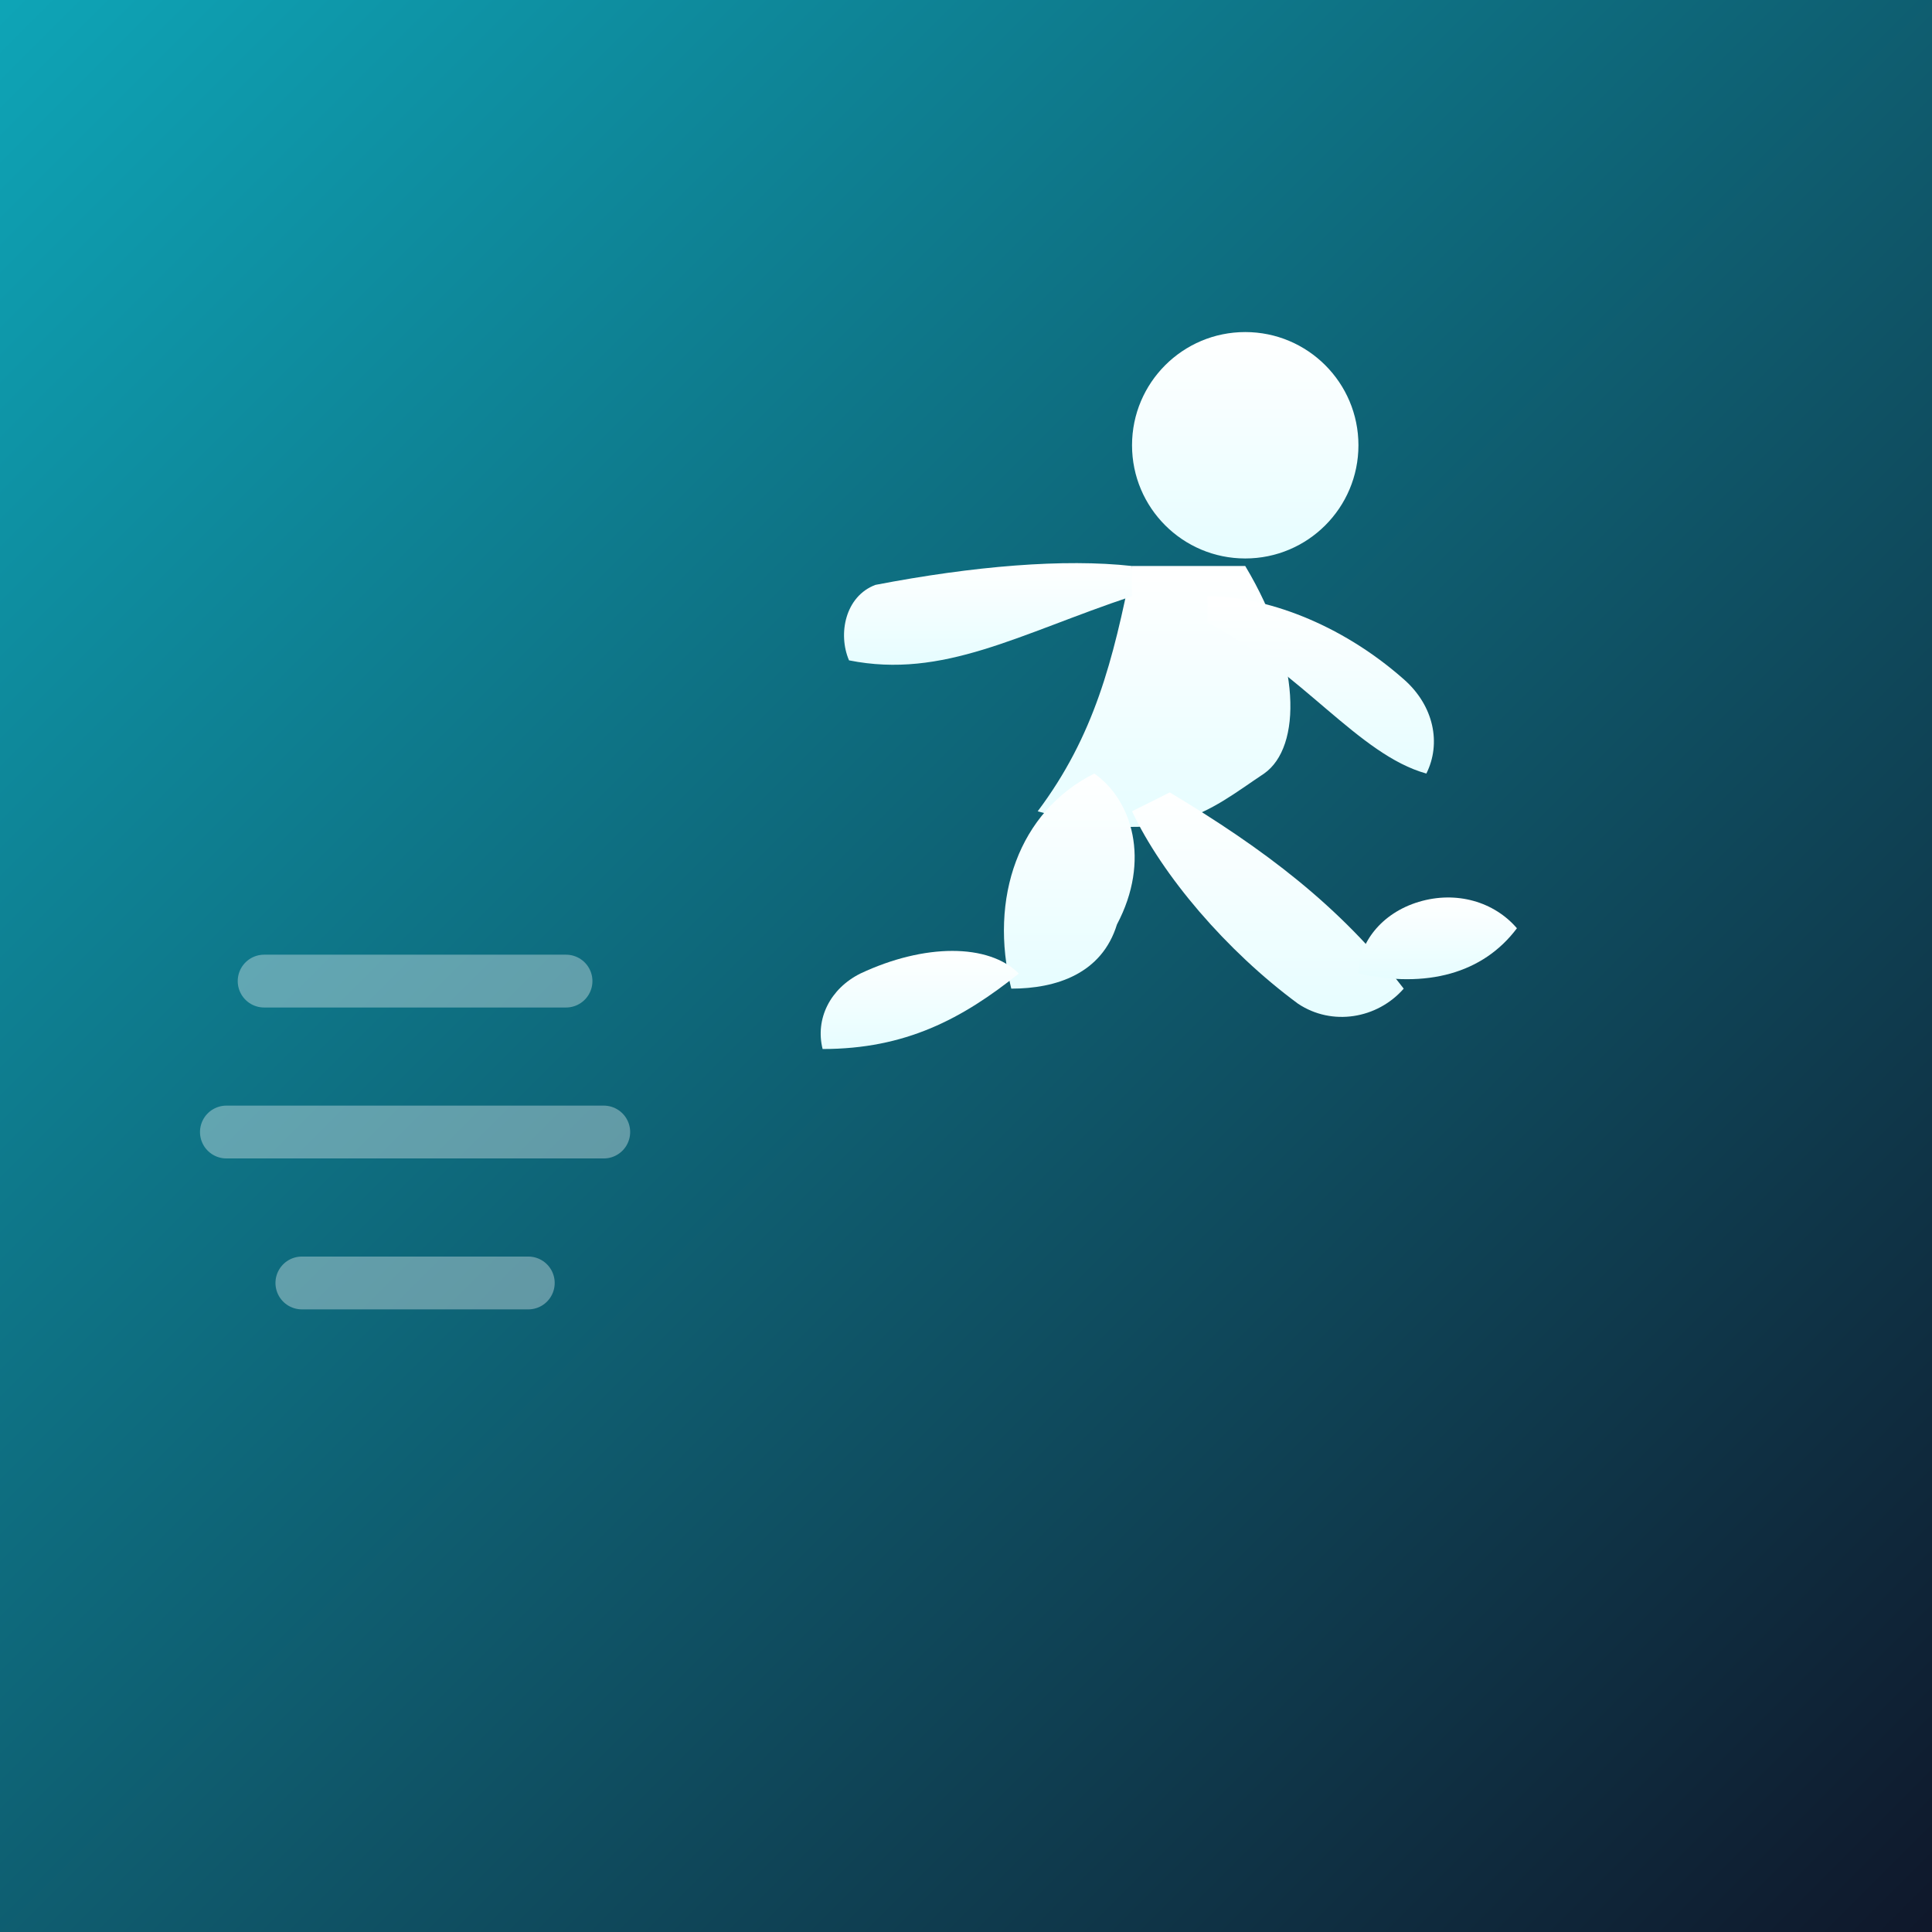
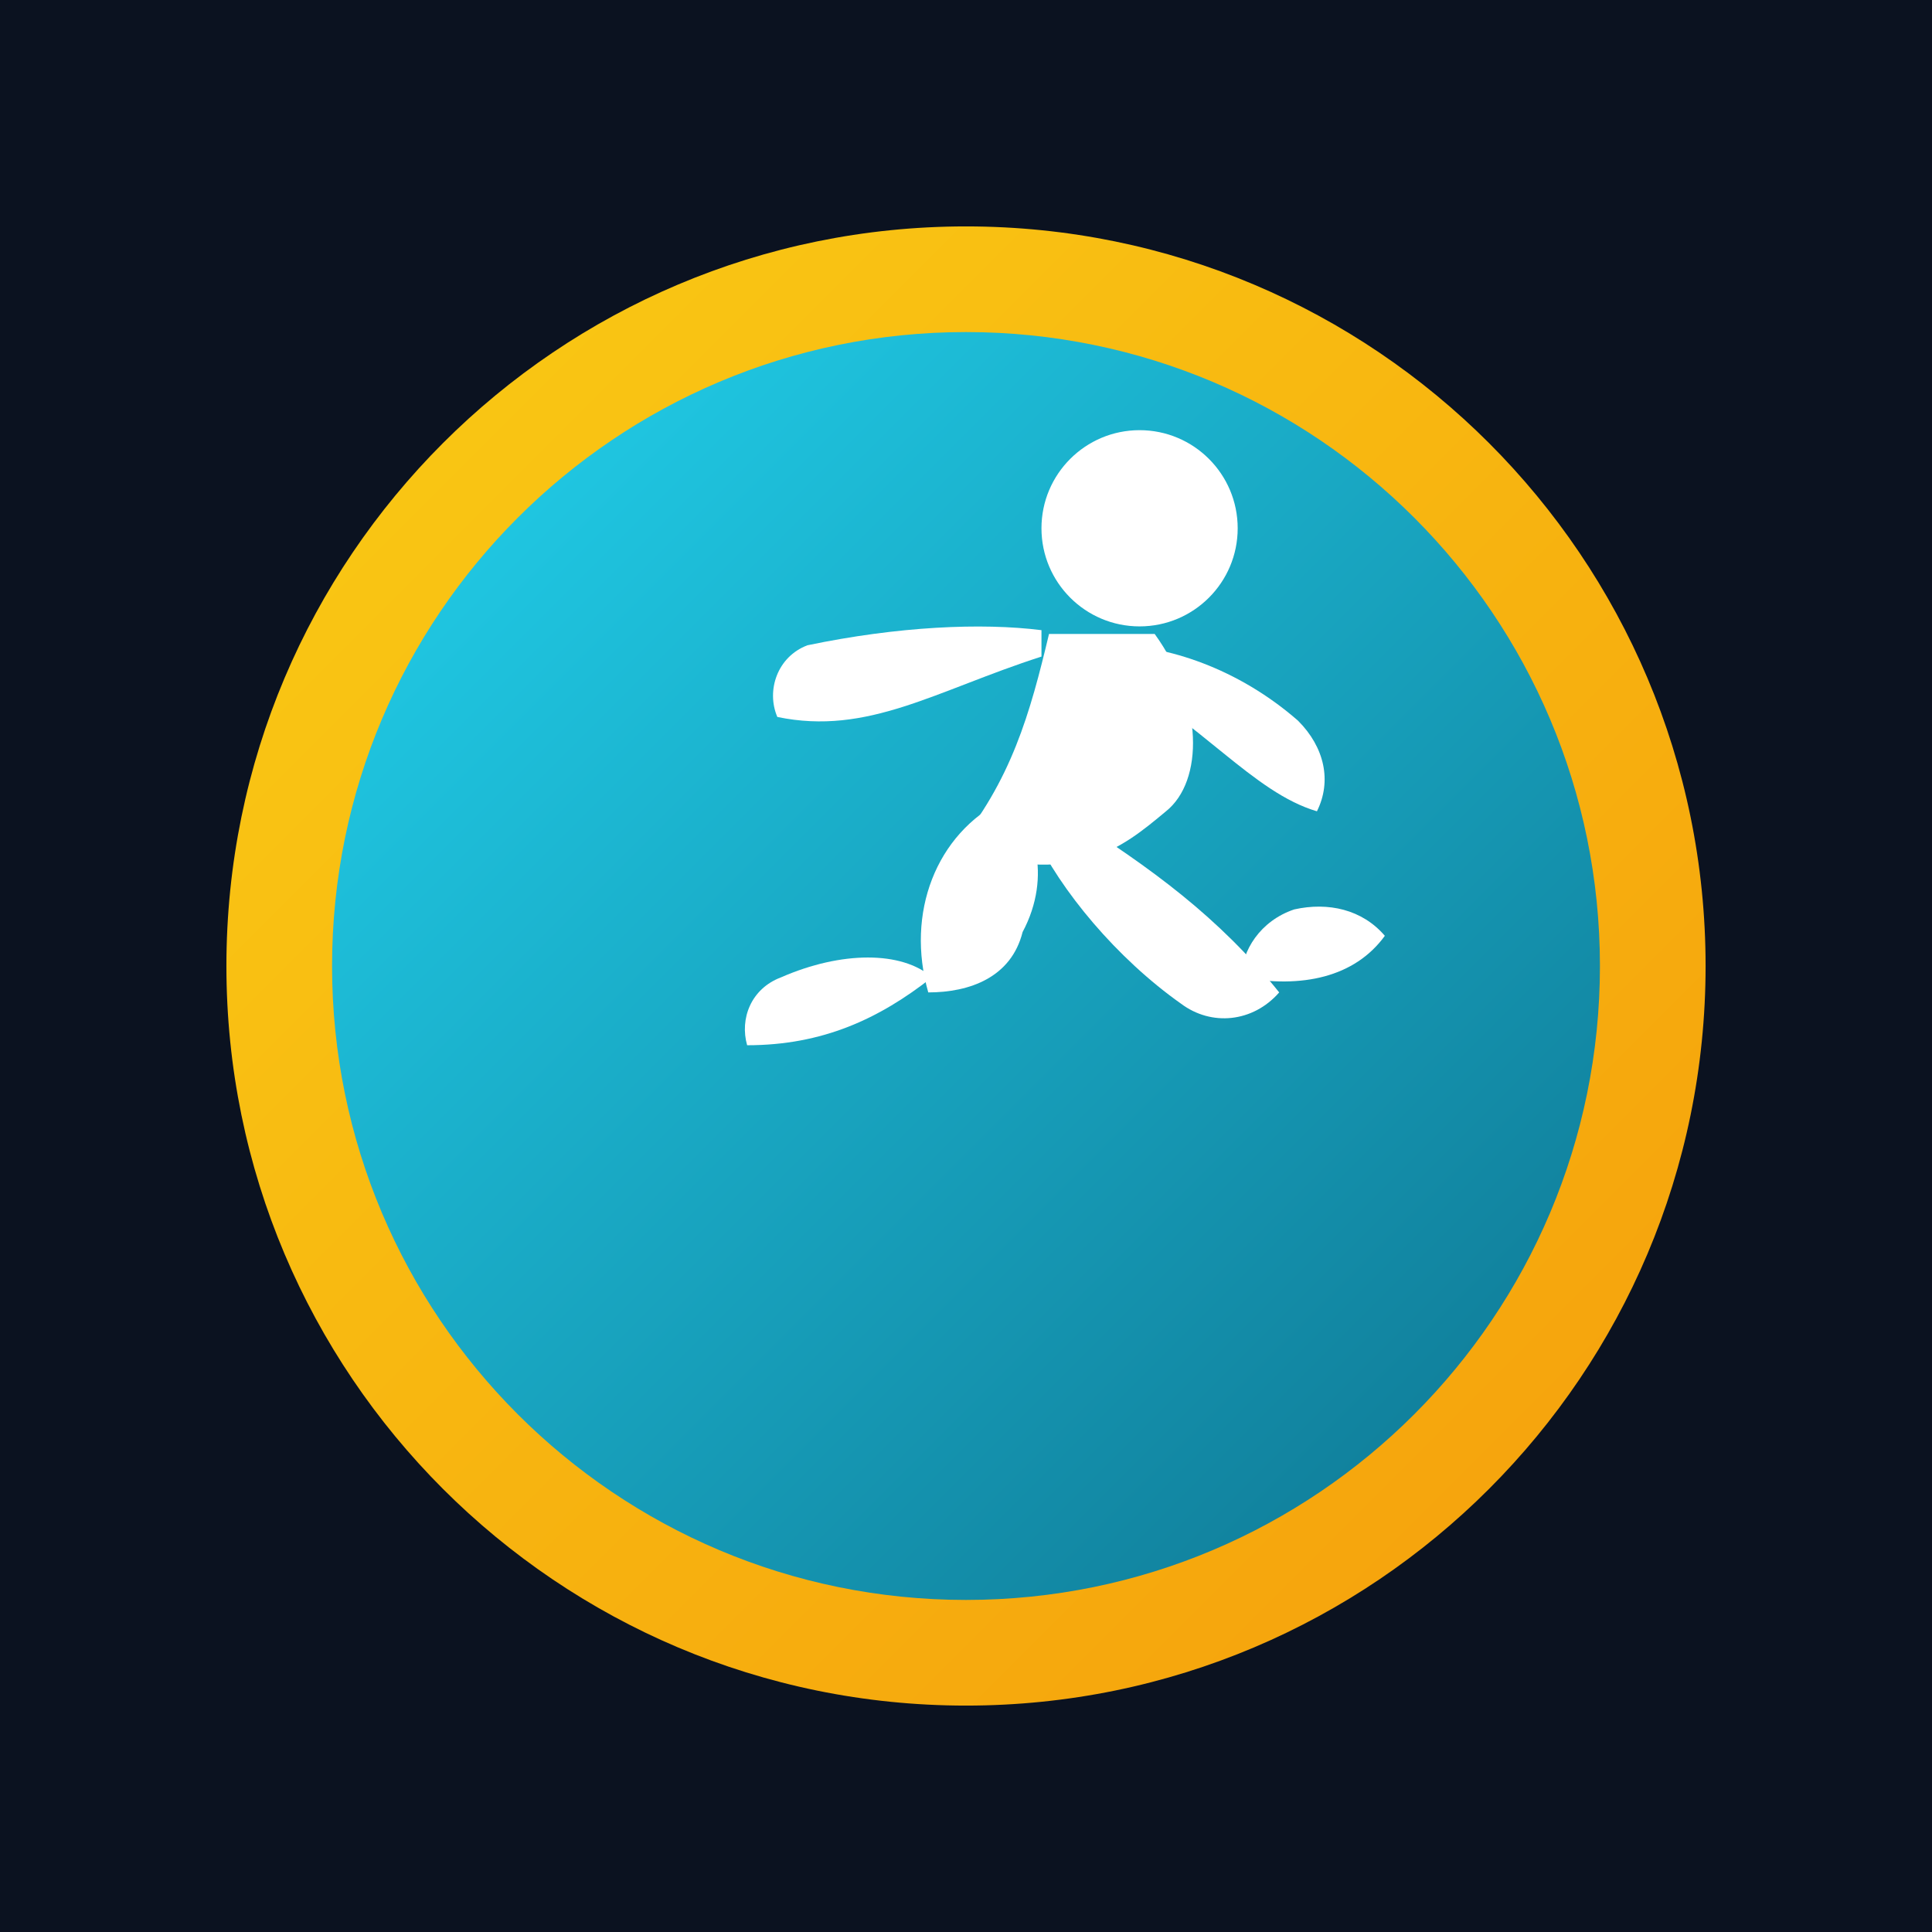
<svg xmlns="http://www.w3.org/2000/svg" viewBox="0 0 512 512">
  <defs>
    <linearGradient id="bg" x1="0" y1="0" x2="1" y2="1">
-       <stop offset="0" stop-color="#0ea5b7" />
-       <stop offset="1" stop-color="#0f172a" />
+       <stop offset="0" stop-color="#0b1220" />
+       <stop offset="1" stop-color="#0b1220" />
    </linearGradient>
-     <linearGradient id="fig" x1="0" y1="0" x2="0" y2="1">
-       <stop offset="0" stop-color="#ffffff" />
-       <stop offset="1" stop-color="#e6fdff" />
+     <linearGradient id="ring" x1="0" y1="0" x2="1" y2="1">
+       <stop offset="0" stop-color="#facc15" />
+       <stop offset="1" stop-color="#f59e0b" />
+     </linearGradient>
+     <linearGradient id="disc" x1="0" y1="0" x2="1" y2="1">
+       <stop offset="0" stop-color="#22d3ee" />
+       <stop offset="1" stop-color="#0e7490" />
    </linearGradient>
  </defs>
  <rect width="512" height="512" fill="url(#bg)" />
-   <g stroke="#ffffff" stroke-opacity="0.35" stroke-width="14" stroke-linecap="round">
-     <line x1="70" y1="260" x2="150" y2="260" />
-     <line x1="60" y1="300" x2="160" y2="300" />
-     <line x1="80" y1="340" x2="140" y2="340" />
-   </g>
-   <g fill="url(#fig)">
-     <circle cx="330" cy="118" r="30" />
-     <path d="M300,150              C295,175 290,195 275,215              C310,225 320,215 335,205              C345,198 345,175 330,150              Z" />
-     <path d="M300,158              C270,168 250,180 225,175              C222,168 224,158 232,155              C258,150 282,148 300,150              Z" />
-     <path d="M320,165              C345,178 360,200 378,205              C382,197 380,187 372,180              C355,165 335,158 320,158              Z" />
-     <path d="M290,205              C270,215 262,238 268,262              C280,262 292,258 296,245              C305,228 300,212 290,205              Z" />
-     <path d="M270,258              C255,270 240,278 218,278              C216,270 220,262 228,258              C245,250 262,250 270,258              Z" />
-     <path d="M310,210              C335,225 355,240 372,262              C365,270 353,272 344,266              C325,252 308,232 300,215              Z" />
-     <path d="M360,258              C378,262 393,258 402,246              C396,239 386,236 376,239              C366,242 360,250 360,258              Z" />
+   <circle cx="256" cy="256" r="196" fill="url(#ring)" />
+   <circle cx="256" cy="256" r="168" fill="url(#disc)" />
+   <g fill="#ffffff" transform="translate(-14,-10)">
+     <circle cx="316" cy="150" r="26" />
+     <path d="M292,178 C287,199 282,217 267,235 C299,245 311,235 323,225 C333,217 333,196 320,178 Z" />
+     <path d="M290,184 C262,193 244,205 220,200 C217,193 220,184 228,181 C252,176 274,175 290,177 Z" />
+     <path d="M309,189 C332,201 346,220 363,225 C367,217 365,208 358,201 C342,187 323,181 309,181 Z" />
+     <path d="M280,222 C262,231 254,252 260,273 C271,273 282,269 285,257 C293,242 288,227 280,222 Z" />
+     <path d="M261,269 C247,280 232,287 212,287 C210,280 213,272 221,269 C237,262 253,262 261,269 Z" />
+     <path d="M297,226 C319,240 337,253 353,273 C346,281 335,282 327,276 C310,264 295,246 288,231 Z" />
+     <path d="M343,269 C359,272 373,269 381,258 C375,251 366,249 357,251 C348,254 343,262 343,269 Z" />
  </g>
</svg>
